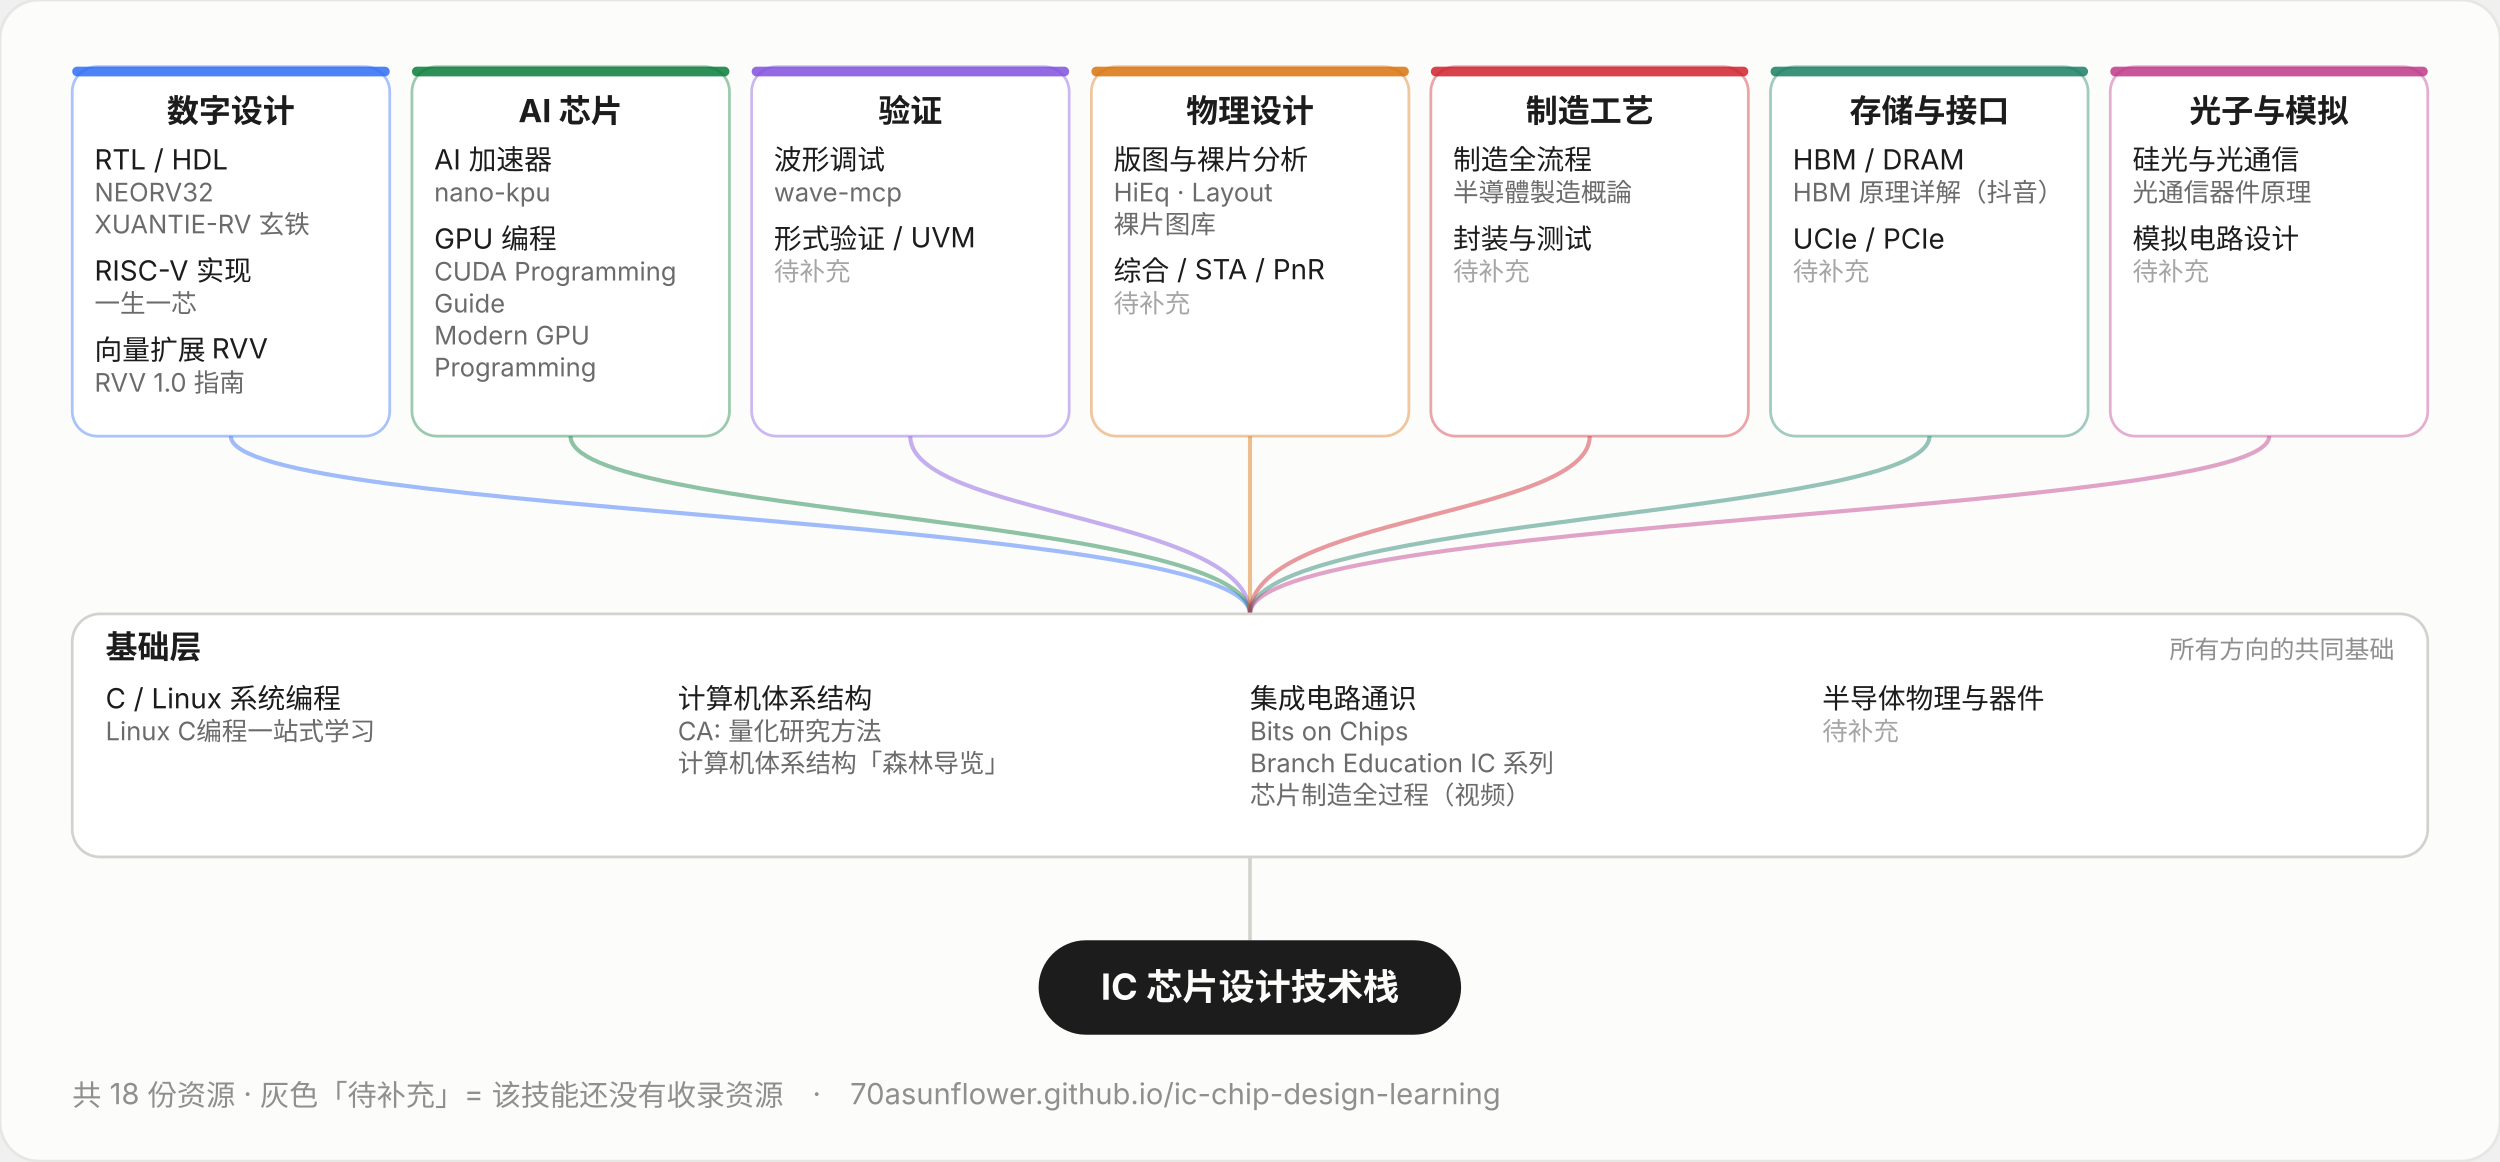
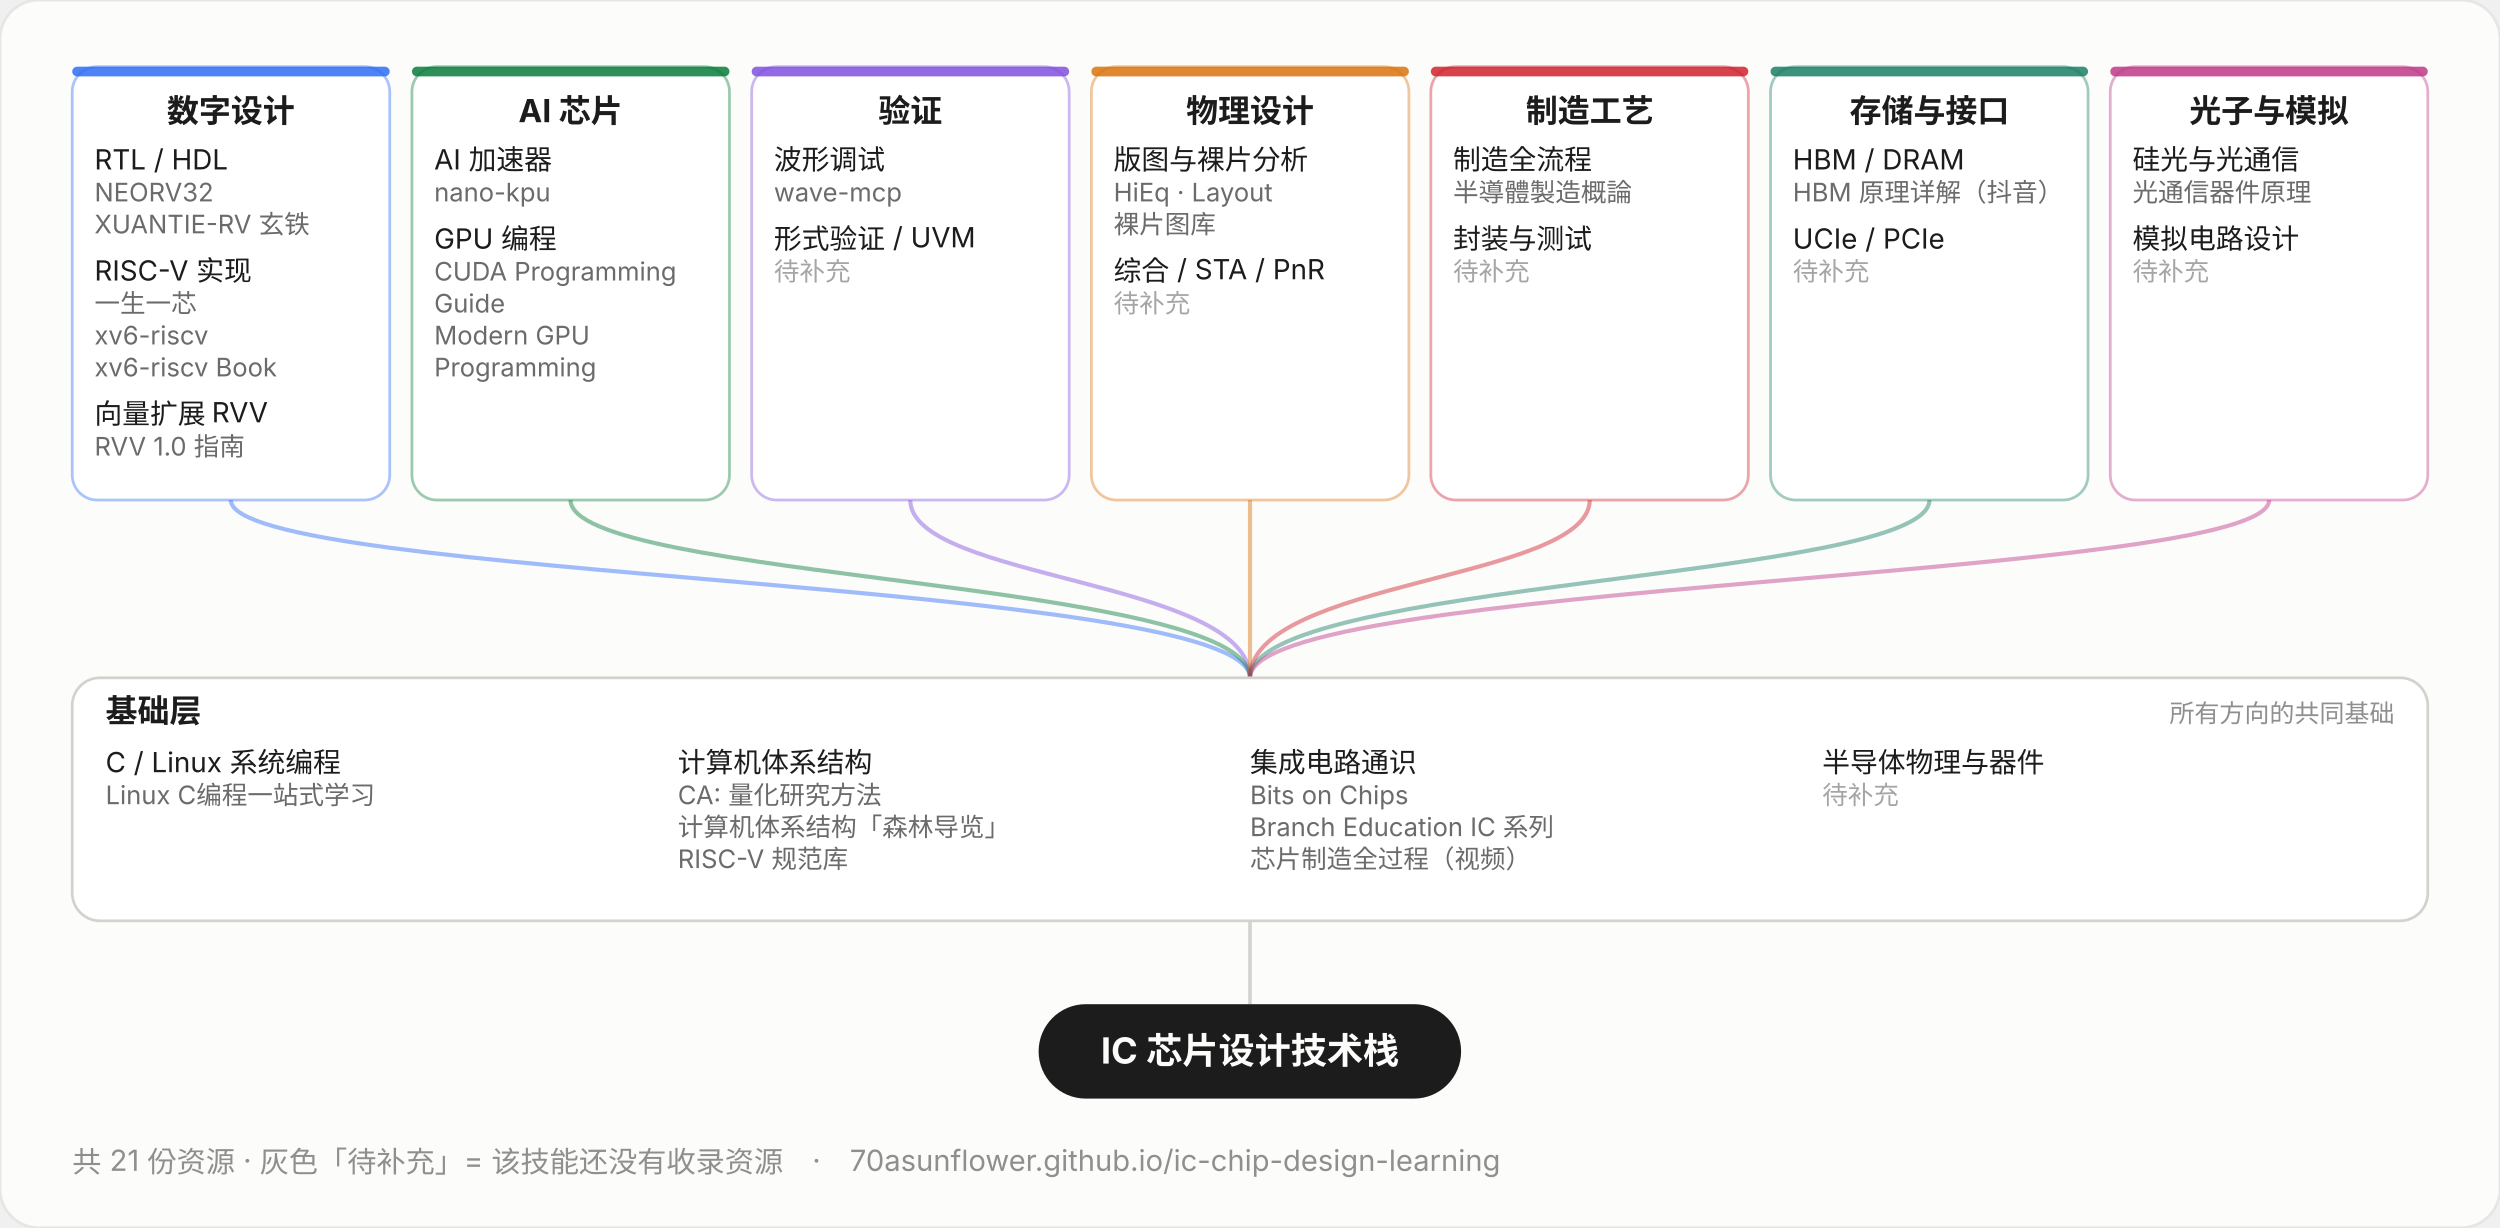
- <svg xmlns="http://www.w3.org/2000/svg" width="900" height="418" viewBox="0 0 900 418" role="img" aria-label="技术栈树：基础技能在根部，向上分叉到各专业方向" font-family="-apple-system, BlinkMacSystemFont, 'Segoe UI', 'PingFang SC', 'Hiragino Sans GB', 'Microsoft YaHei', sans-serif">
-   <rect width="900" height="418" rx="14" fill="#fcfcfb" stroke="#e6e6e4" />
+ <svg xmlns="http://www.w3.org/2000/svg" width="900" height="442" viewBox="0 0 900 442" role="img" aria-label="技术栈树：基础技能在根部，向上分叉到各专业方向" font-family="-apple-system, BlinkMacSystemFont, 'Segoe UI', 'PingFang SC', 'Hiragino Sans GB', 'Microsoft YaHei', sans-serif">
+   <rect width="900" height="442" rx="14" fill="#fcfcfb" stroke="#e6e6e4" />
  <text x="26" y="0" font-size="0" fill="none">.</text>
-   <rect x="26.0" y="24" width="114.3" height="133" rx="9" fill="#ffffff" stroke="#2f6df6" stroke-opacity="0.40" />
+   <rect x="26.0" y="24" width="114.3" height="156" rx="9" fill="#ffffff" stroke="#2f6df6" stroke-opacity="0.40" />
  <rect x="26.0" y="24" width="114.3" height="3.5" rx="1.8" fill="#2f6df6" fill-opacity="0.85" />
  <text x="83.1" y="44" text-anchor="middle" font-size="11.5" font-weight="650" fill="#1c1c1c">数字设计</text>
  <text x="34.0" y="61" font-size="10.0" fill="#1c1c1c">RTL / HDL</text>
  <text x="34.0" y="72.5" font-size="9.2" fill="#6b6b6b">NEORV32</text>
  <text x="34.0" y="84.0" font-size="9.2" fill="#6b6b6b">XUANTIE-RV 玄铁</text>
  <text x="34.0" y="101.0" font-size="10.0" fill="#1c1c1c">RISC-V 实现</text>
  <text x="34.0" y="112.5" font-size="9.2" fill="#6b6b6b">一生一芯</text>
-   <text x="34.0" y="129.5" font-size="10.0" fill="#1c1c1c">向量扩展 RVV</text>
-   <text x="34.0" y="141.0" font-size="9.2" fill="#6b6b6b">RVV 1.0 指南</text>
-   <rect x="148.3" y="24" width="114.3" height="133" rx="9" fill="#ffffff" stroke="#0a7d3b" stroke-opacity="0.40" />
+   <text x="34.0" y="124.0" font-size="9.2" fill="#6b6b6b">xv6-riscv</text>
+   <text x="34.0" y="135.5" font-size="9.2" fill="#6b6b6b">xv6-riscv Book</text>
+   <text x="34.0" y="152.5" font-size="10.0" fill="#1c1c1c">向量扩展 RVV</text>
+   <text x="34.0" y="164.0" font-size="9.2" fill="#6b6b6b">RVV 1.0 指南</text>
+   <rect x="148.3" y="24" width="114.3" height="156" rx="9" fill="#ffffff" stroke="#0a7d3b" stroke-opacity="0.40" />
  <rect x="148.3" y="24" width="114.3" height="3.5" rx="1.8" fill="#0a7d3b" fill-opacity="0.85" />
  <text x="205.4" y="44" text-anchor="middle" font-size="11.5" font-weight="650" fill="#1c1c1c">AI 芯片</text>
  <text x="156.3" y="61" font-size="10.0" fill="#1c1c1c">AI 加速器</text>
  <text x="156.3" y="72.5" font-size="9.2" fill="#6b6b6b">nano-kpu</text>
  <text x="156.3" y="89.5" font-size="10.0" fill="#1c1c1c">GPU 编程</text>
  <text x="156.3" y="101.0" font-size="9.2" fill="#6b6b6b">CUDA Programming</text>
  <text x="156.3" y="112.5" font-size="9.2" fill="#6b6b6b">Guide</text>
  <text x="156.3" y="124.0" font-size="9.2" fill="#6b6b6b">Modern GPU</text>
  <text x="156.3" y="135.5" font-size="9.2" fill="#6b6b6b">Programming</text>
-   <rect x="270.6" y="24" width="114.3" height="133" rx="9" fill="#ffffff" stroke="#8250df" stroke-opacity="0.40" />
+   <rect x="270.6" y="24" width="114.3" height="156" rx="9" fill="#ffffff" stroke="#8250df" stroke-opacity="0.40" />
  <rect x="270.6" y="24" width="114.3" height="3.5" rx="1.8" fill="#8250df" fill-opacity="0.85" />
  <text x="327.7" y="44" text-anchor="middle" font-size="11.5" font-weight="650" fill="#1c1c1c">验证</text>
  <text x="278.6" y="61" font-size="10.0" fill="#1c1c1c">波形调试</text>
  <text x="278.6" y="72.5" font-size="9.2" fill="#6b6b6b">wave-mcp</text>
  <text x="278.6" y="89.5" font-size="10.0" fill="#1c1c1c">形式验证 / UVM</text>
  <text x="278.6" y="101.0" font-size="9.2" fill="#8f8f8f" fill-opacity="0.8">待补充</text>
-   <rect x="392.9" y="24" width="114.3" height="133" rx="9" fill="#ffffff" stroke="#d9730d" stroke-opacity="0.40" />
+   <rect x="392.9" y="24" width="114.3" height="156" rx="9" fill="#ffffff" stroke="#d9730d" stroke-opacity="0.40" />
  <rect x="392.9" y="24" width="114.3" height="3.5" rx="1.8" fill="#d9730d" fill-opacity="0.85" />
  <text x="450.0" y="44" text-anchor="middle" font-size="11.5" font-weight="650" fill="#1c1c1c">物理设计</text>
  <text x="400.9" y="61" font-size="10.0" fill="#1c1c1c">版图与裸片分析</text>
  <text x="400.9" y="72.5" font-size="9.2" fill="#6b6b6b">HiEq · Layout</text>
  <text x="400.9" y="84.0" font-size="9.2" fill="#6b6b6b">裸片图库</text>
  <text x="400.9" y="101.0" font-size="10.0" fill="#1c1c1c">综合 / STA / PnR</text>
  <text x="400.9" y="112.5" font-size="9.2" fill="#8f8f8f" fill-opacity="0.8">待补充</text>
-   <rect x="515.1" y="24" width="114.3" height="133" rx="9" fill="#ffffff" stroke="#cf222e" stroke-opacity="0.40" />
+   <rect x="515.1" y="24" width="114.3" height="156" rx="9" fill="#ffffff" stroke="#cf222e" stroke-opacity="0.40" />
  <rect x="515.1" y="24" width="114.3" height="3.5" rx="1.8" fill="#cf222e" fill-opacity="0.85" />
  <text x="572.3" y="44" text-anchor="middle" font-size="11.5" font-weight="650" fill="#1c1c1c">制造工艺</text>
  <text x="523.1" y="61" font-size="10.0" fill="#1c1c1c">制造全流程</text>
  <text x="523.1" y="72.5" font-size="9.2" fill="#6b6b6b">半導體製造概論</text>
  <text x="523.1" y="89.5" font-size="10.0" fill="#1c1c1c">封装与测试</text>
  <text x="523.1" y="101.0" font-size="9.2" fill="#8f8f8f" fill-opacity="0.8">待补充</text>
-   <rect x="637.4" y="24" width="114.3" height="133" rx="9" fill="#ffffff" stroke="#1a7f64" stroke-opacity="0.40" />
+   <rect x="637.4" y="24" width="114.3" height="156" rx="9" fill="#ffffff" stroke="#1a7f64" stroke-opacity="0.40" />
  <rect x="637.4" y="24" width="114.3" height="3.5" rx="1.8" fill="#1a7f64" fill-opacity="0.85" />
  <text x="694.6" y="44" text-anchor="middle" font-size="11.5" font-weight="650" fill="#1c1c1c">存储与接口</text>
  <text x="645.4" y="61" font-size="10.0" fill="#1c1c1c">HBM / DRAM</text>
  <text x="645.4" y="72.5" font-size="9.2" fill="#6b6b6b">HBM 原理详解（抖音）</text>
  <text x="645.4" y="89.5" font-size="10.0" fill="#1c1c1c">UCIe / PCIe</text>
  <text x="645.4" y="101.0" font-size="9.2" fill="#8f8f8f" fill-opacity="0.8">待补充</text>
-   <rect x="759.7" y="24" width="114.3" height="133" rx="9" fill="#ffffff" stroke="#bf3989" stroke-opacity="0.40" />
+   <rect x="759.7" y="24" width="114.3" height="156" rx="9" fill="#ffffff" stroke="#bf3989" stroke-opacity="0.40" />
  <rect x="759.7" y="24" width="114.3" height="3.5" rx="1.8" fill="#bf3989" fill-opacity="0.85" />
  <text x="816.9" y="44" text-anchor="middle" font-size="11.5" font-weight="650" fill="#1c1c1c">光子与模拟</text>
  <text x="767.7" y="61" font-size="10.0" fill="#1c1c1c">硅光与光通信</text>
  <text x="767.7" y="72.5" font-size="9.2" fill="#6b6b6b">光通信器件原理</text>
  <text x="767.7" y="89.5" font-size="10.0" fill="#1c1c1c">模拟电路设计</text>
  <text x="767.7" y="101.0" font-size="9.2" fill="#8f8f8f" fill-opacity="0.8">待补充</text>
-   <path d="M450.0 221 C450.0 185.8 83.1 185.8 83.1 157" fill="none" stroke="#2f6df6" stroke-opacity="0.45" stroke-width="1.5" />
-   <path d="M450.0 221 C450.0 185.8 205.4 185.8 205.4 157" fill="none" stroke="#0a7d3b" stroke-opacity="0.45" stroke-width="1.5" />
-   <path d="M450.0 221 C450.0 185.8 327.7 185.8 327.7 157" fill="none" stroke="#8250df" stroke-opacity="0.45" stroke-width="1.5" />
-   <path d="M450.0 221 C450.0 185.8 450.0 185.8 450.0 157" fill="none" stroke="#d9730d" stroke-opacity="0.45" stroke-width="1.5" />
-   <path d="M450.0 221 C450.0 185.8 572.3 185.8 572.3 157" fill="none" stroke="#cf222e" stroke-opacity="0.45" stroke-width="1.5" />
-   <path d="M450.0 221 C450.0 185.8 694.6 185.8 694.6 157" fill="none" stroke="#1a7f64" stroke-opacity="0.45" stroke-width="1.5" />
-   <path d="M450.0 221 C450.0 185.8 816.9 185.8 816.9 157" fill="none" stroke="#bf3989" stroke-opacity="0.45" stroke-width="1.5" />
-   <rect x="26" y="221" width="848" height="87.5" rx="10" fill="#ffffff" stroke="#d3d3ce" />
-   <text x="38" y="237" font-size="11.5" font-weight="650" fill="#1c1c1c">基础层</text>
-   <text x="862" y="237" text-anchor="end" font-size="9" fill="#8f8f8f">所有方向的共同基础</text>
-   <text x="38.0" y="255" font-size="10.0" fill="#1c1c1c">C / Linux 系统编程</text>
-   <text x="38.0" y="266.5" font-size="9.2" fill="#6b6b6b">Linux C编程一站式学习</text>
-   <text x="244.0" y="255" font-size="10.0" fill="#1c1c1c">计算机体系结构</text>
-   <text x="244.0" y="266.5" font-size="9.2" fill="#6b6b6b">CA: 量化研究方法</text>
-   <text x="244.0" y="278.0" font-size="9.2" fill="#6b6b6b">计算机体系结构「森林导览」</text>
-   <text x="450.0" y="255" font-size="10.0" fill="#1c1c1c">集成电路通识</text>
-   <text x="450.0" y="266.5" font-size="9.2" fill="#6b6b6b">Bits on Chips</text>
-   <text x="450.0" y="278.0" font-size="9.2" fill="#6b6b6b">Branch Education IC 系列</text>
-   <text x="450.0" y="289.5" font-size="9.2" fill="#6b6b6b">芯片制造全过程（视频）</text>
-   <text x="656.0" y="255" font-size="10.0" fill="#1c1c1c">半导体物理与器件</text>
-   <text x="656.0" y="266.5" font-size="9.2" fill="#8f8f8f" fill-opacity="0.8">待补充</text>
-   <line x1="450.0" y1="338.5" x2="450.0" y2="308.5" stroke="#d3d3ce" stroke-width="1.3" />
-   <rect x="373.9" y="338.5" width="152.1" height="34" rx="17.0" fill="#1c1c1c" />
-   <text x="450.0" y="359.9" text-anchor="middle" font-size="13" font-weight="700" fill="#fcfcfb">IC 芯片设计技术栈</text>
-   <text x="26" y="398" font-size="10.5" fill="#8f8f8f">共 18 份资源 · 灰色「待补充」= 该技能还没有收录资源　·　70asunflower.github.io/ic-chip-design-learning</text>
+   <path d="M450.0 244 C450.0 208.8 83.1 208.8 83.1 180" fill="none" stroke="#2f6df6" stroke-opacity="0.45" stroke-width="1.5" />
+   <path d="M450.0 244 C450.0 208.8 205.4 208.8 205.4 180" fill="none" stroke="#0a7d3b" stroke-opacity="0.45" stroke-width="1.5" />
+   <path d="M450.0 244 C450.0 208.8 327.7 208.8 327.7 180" fill="none" stroke="#8250df" stroke-opacity="0.45" stroke-width="1.5" />
+   <path d="M450.0 244 C450.0 208.8 450.0 208.8 450.0 180" fill="none" stroke="#d9730d" stroke-opacity="0.45" stroke-width="1.5" />
+   <path d="M450.0 244 C450.0 208.8 572.3 208.8 572.3 180" fill="none" stroke="#cf222e" stroke-opacity="0.45" stroke-width="1.5" />
+   <path d="M450.0 244 C450.0 208.8 694.6 208.8 694.6 180" fill="none" stroke="#1a7f64" stroke-opacity="0.45" stroke-width="1.5" />
+   <path d="M450.0 244 C450.0 208.8 816.9 208.8 816.9 180" fill="none" stroke="#bf3989" stroke-opacity="0.45" stroke-width="1.5" />
+   <rect x="26" y="244" width="848" height="87.5" rx="10" fill="#ffffff" stroke="#d3d3ce" />
+   <text x="38" y="260" font-size="11.5" font-weight="650" fill="#1c1c1c">基础层</text>
+   <text x="862" y="260" text-anchor="end" font-size="9" fill="#8f8f8f">所有方向的共同基础</text>
+   <text x="38.0" y="278" font-size="10.0" fill="#1c1c1c">C / Linux 系统编程</text>
+   <text x="38.0" y="289.5" font-size="9.2" fill="#6b6b6b">Linux C编程一站式学习</text>
+   <text x="244.0" y="278" font-size="10.0" fill="#1c1c1c">计算机体系结构</text>
+   <text x="244.0" y="289.5" font-size="9.2" fill="#6b6b6b">CA: 量化研究方法</text>
+   <text x="244.0" y="301.0" font-size="9.2" fill="#6b6b6b">计算机体系结构「森林导览」</text>
+   <text x="244.0" y="312.5" font-size="9.2" fill="#6b6b6b">RISC-V 规范库</text>
+   <text x="450.0" y="278" font-size="10.0" fill="#1c1c1c">集成电路通识</text>
+   <text x="450.0" y="289.5" font-size="9.2" fill="#6b6b6b">Bits on Chips</text>
+   <text x="450.0" y="301.0" font-size="9.2" fill="#6b6b6b">Branch Education IC 系列</text>
+   <text x="450.0" y="312.5" font-size="9.2" fill="#6b6b6b">芯片制造全过程（视频）</text>
+   <text x="656.0" y="278" font-size="10.0" fill="#1c1c1c">半导体物理与器件</text>
+   <text x="656.0" y="289.5" font-size="9.2" fill="#8f8f8f" fill-opacity="0.8">待补充</text>
+   <line x1="450.0" y1="361.5" x2="450.0" y2="331.5" stroke="#d3d3ce" stroke-width="1.3" />
+   <rect x="373.9" y="361.5" width="152.1" height="34" rx="17.0" fill="#1c1c1c" />
+   <text x="450.0" y="382.9" text-anchor="middle" font-size="13" font-weight="700" fill="#fcfcfb">IC 芯片设计技术栈</text>
+   <text x="26" y="422" font-size="10.5" fill="#8f8f8f">共 21 份资源 · 灰色「待补充」= 该技能还没有收录资源　·　70asunflower.github.io/ic-chip-design-learning</text>
</svg>
